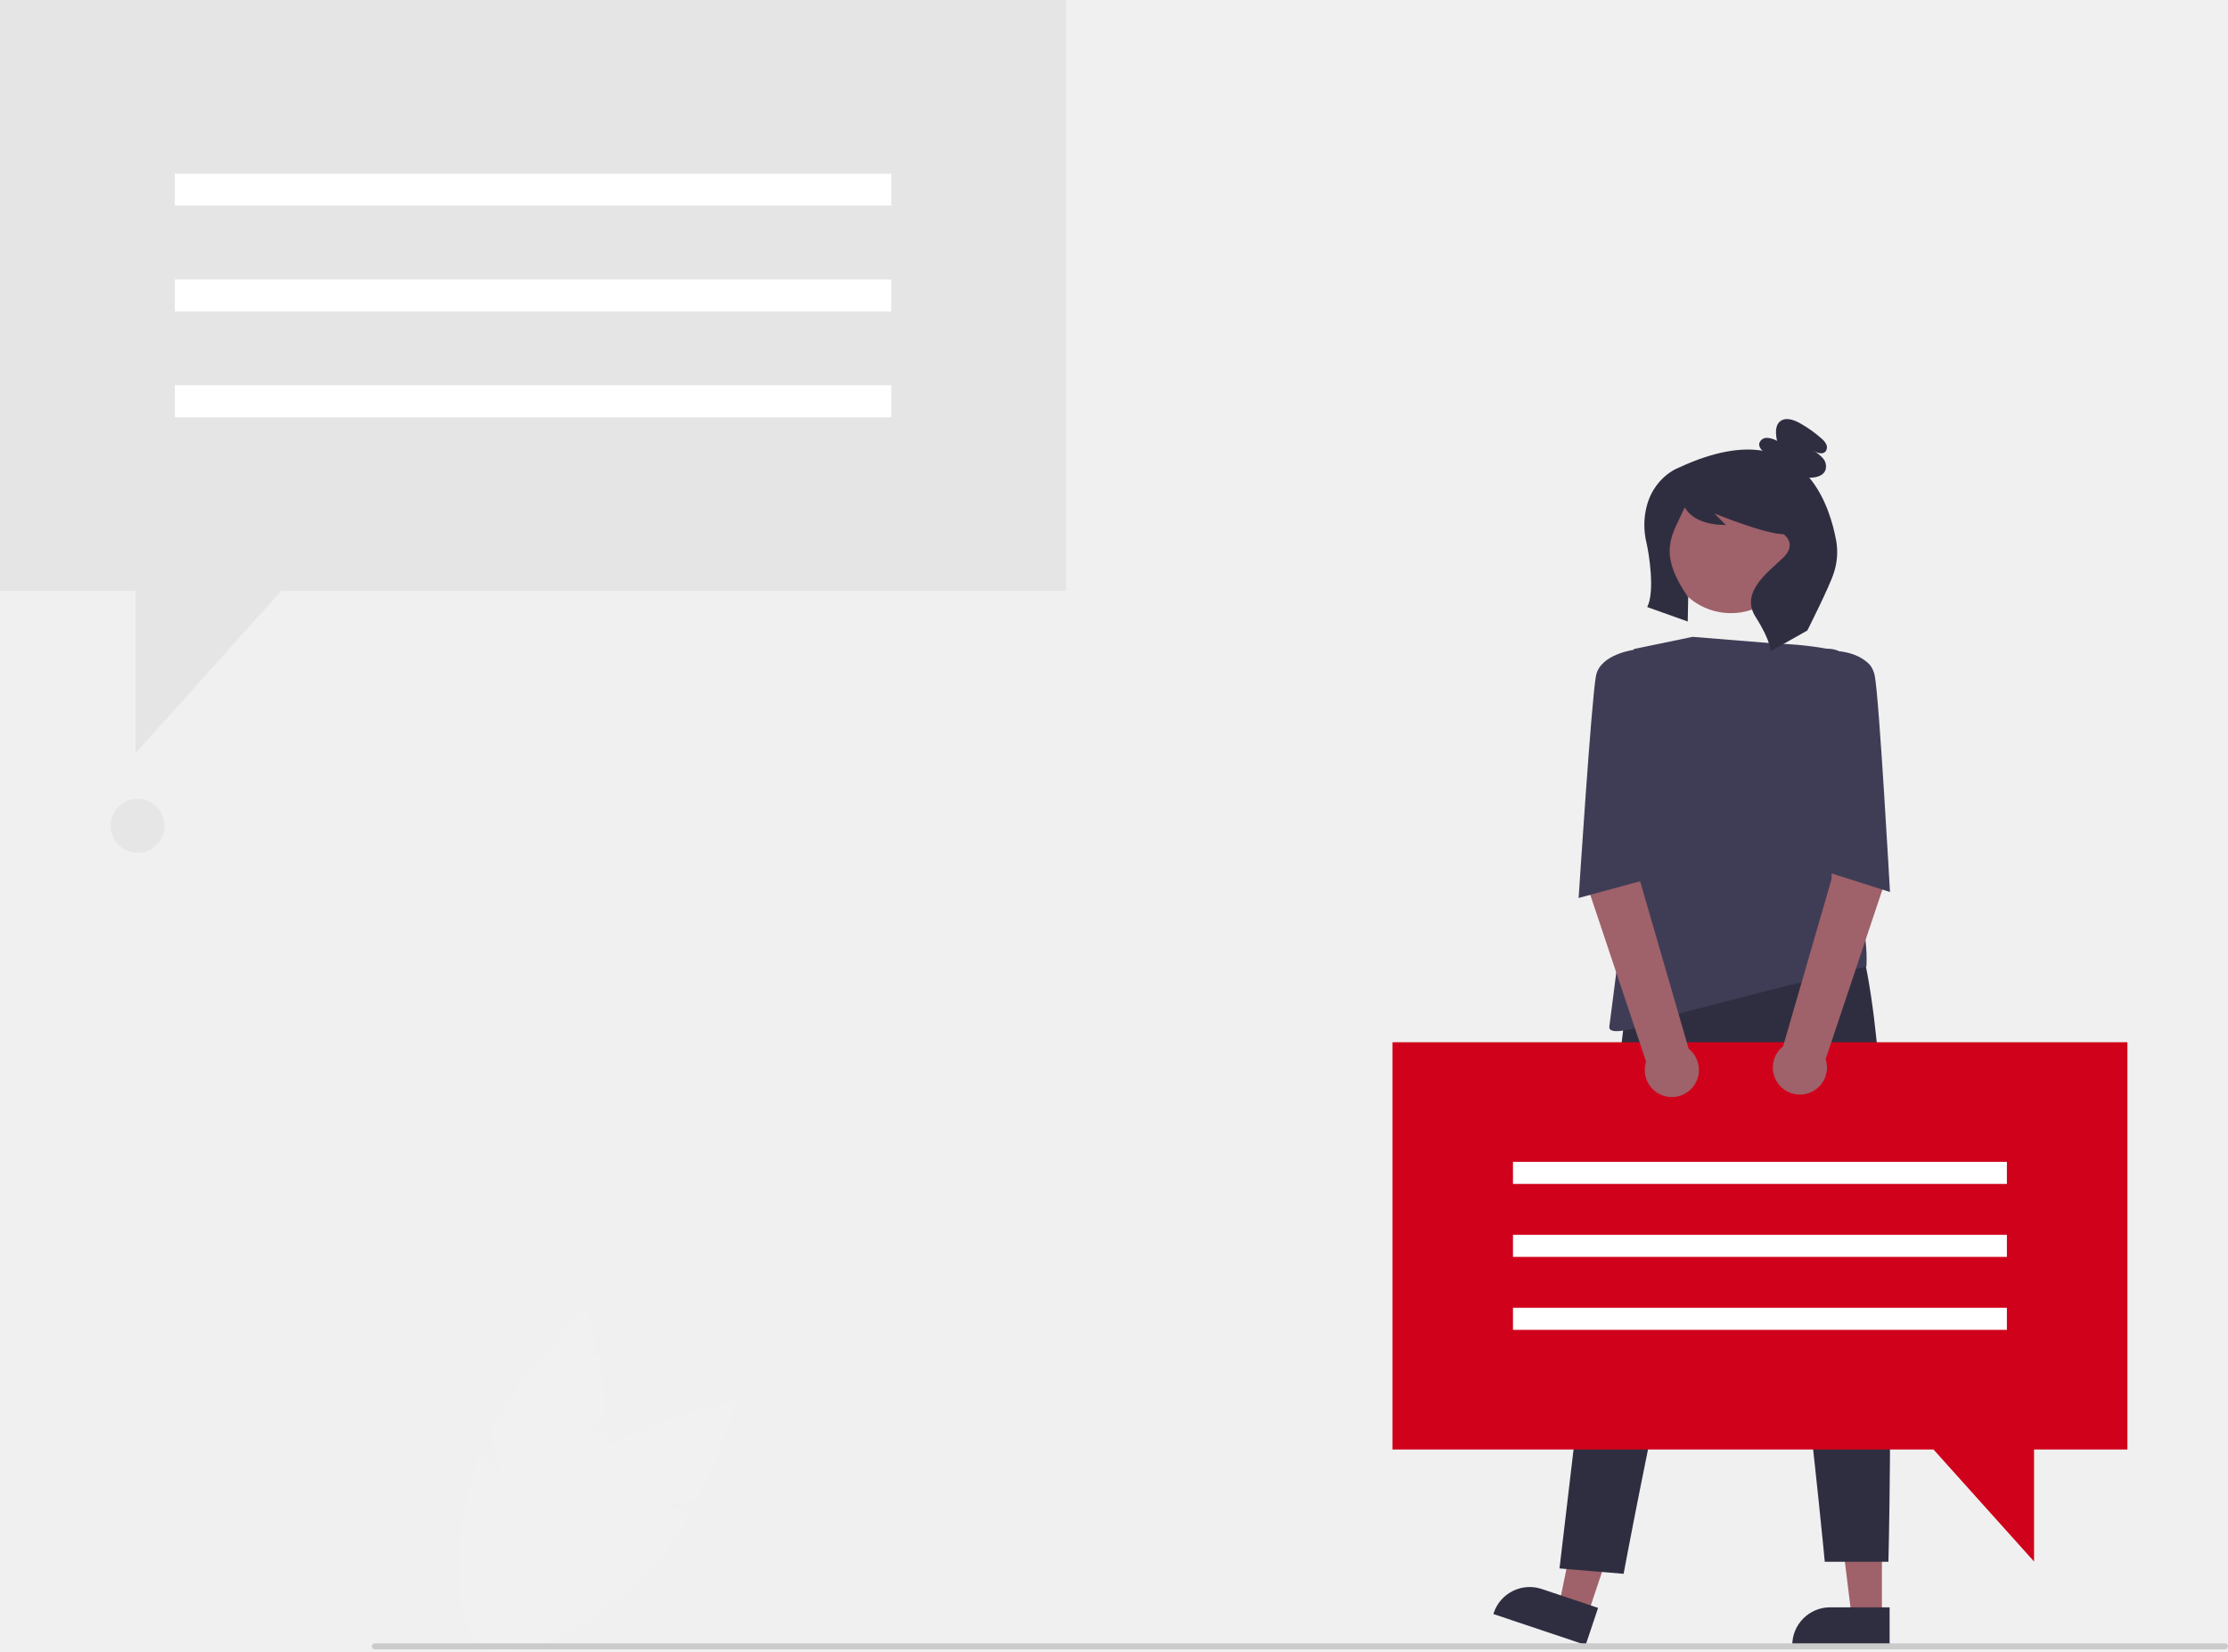
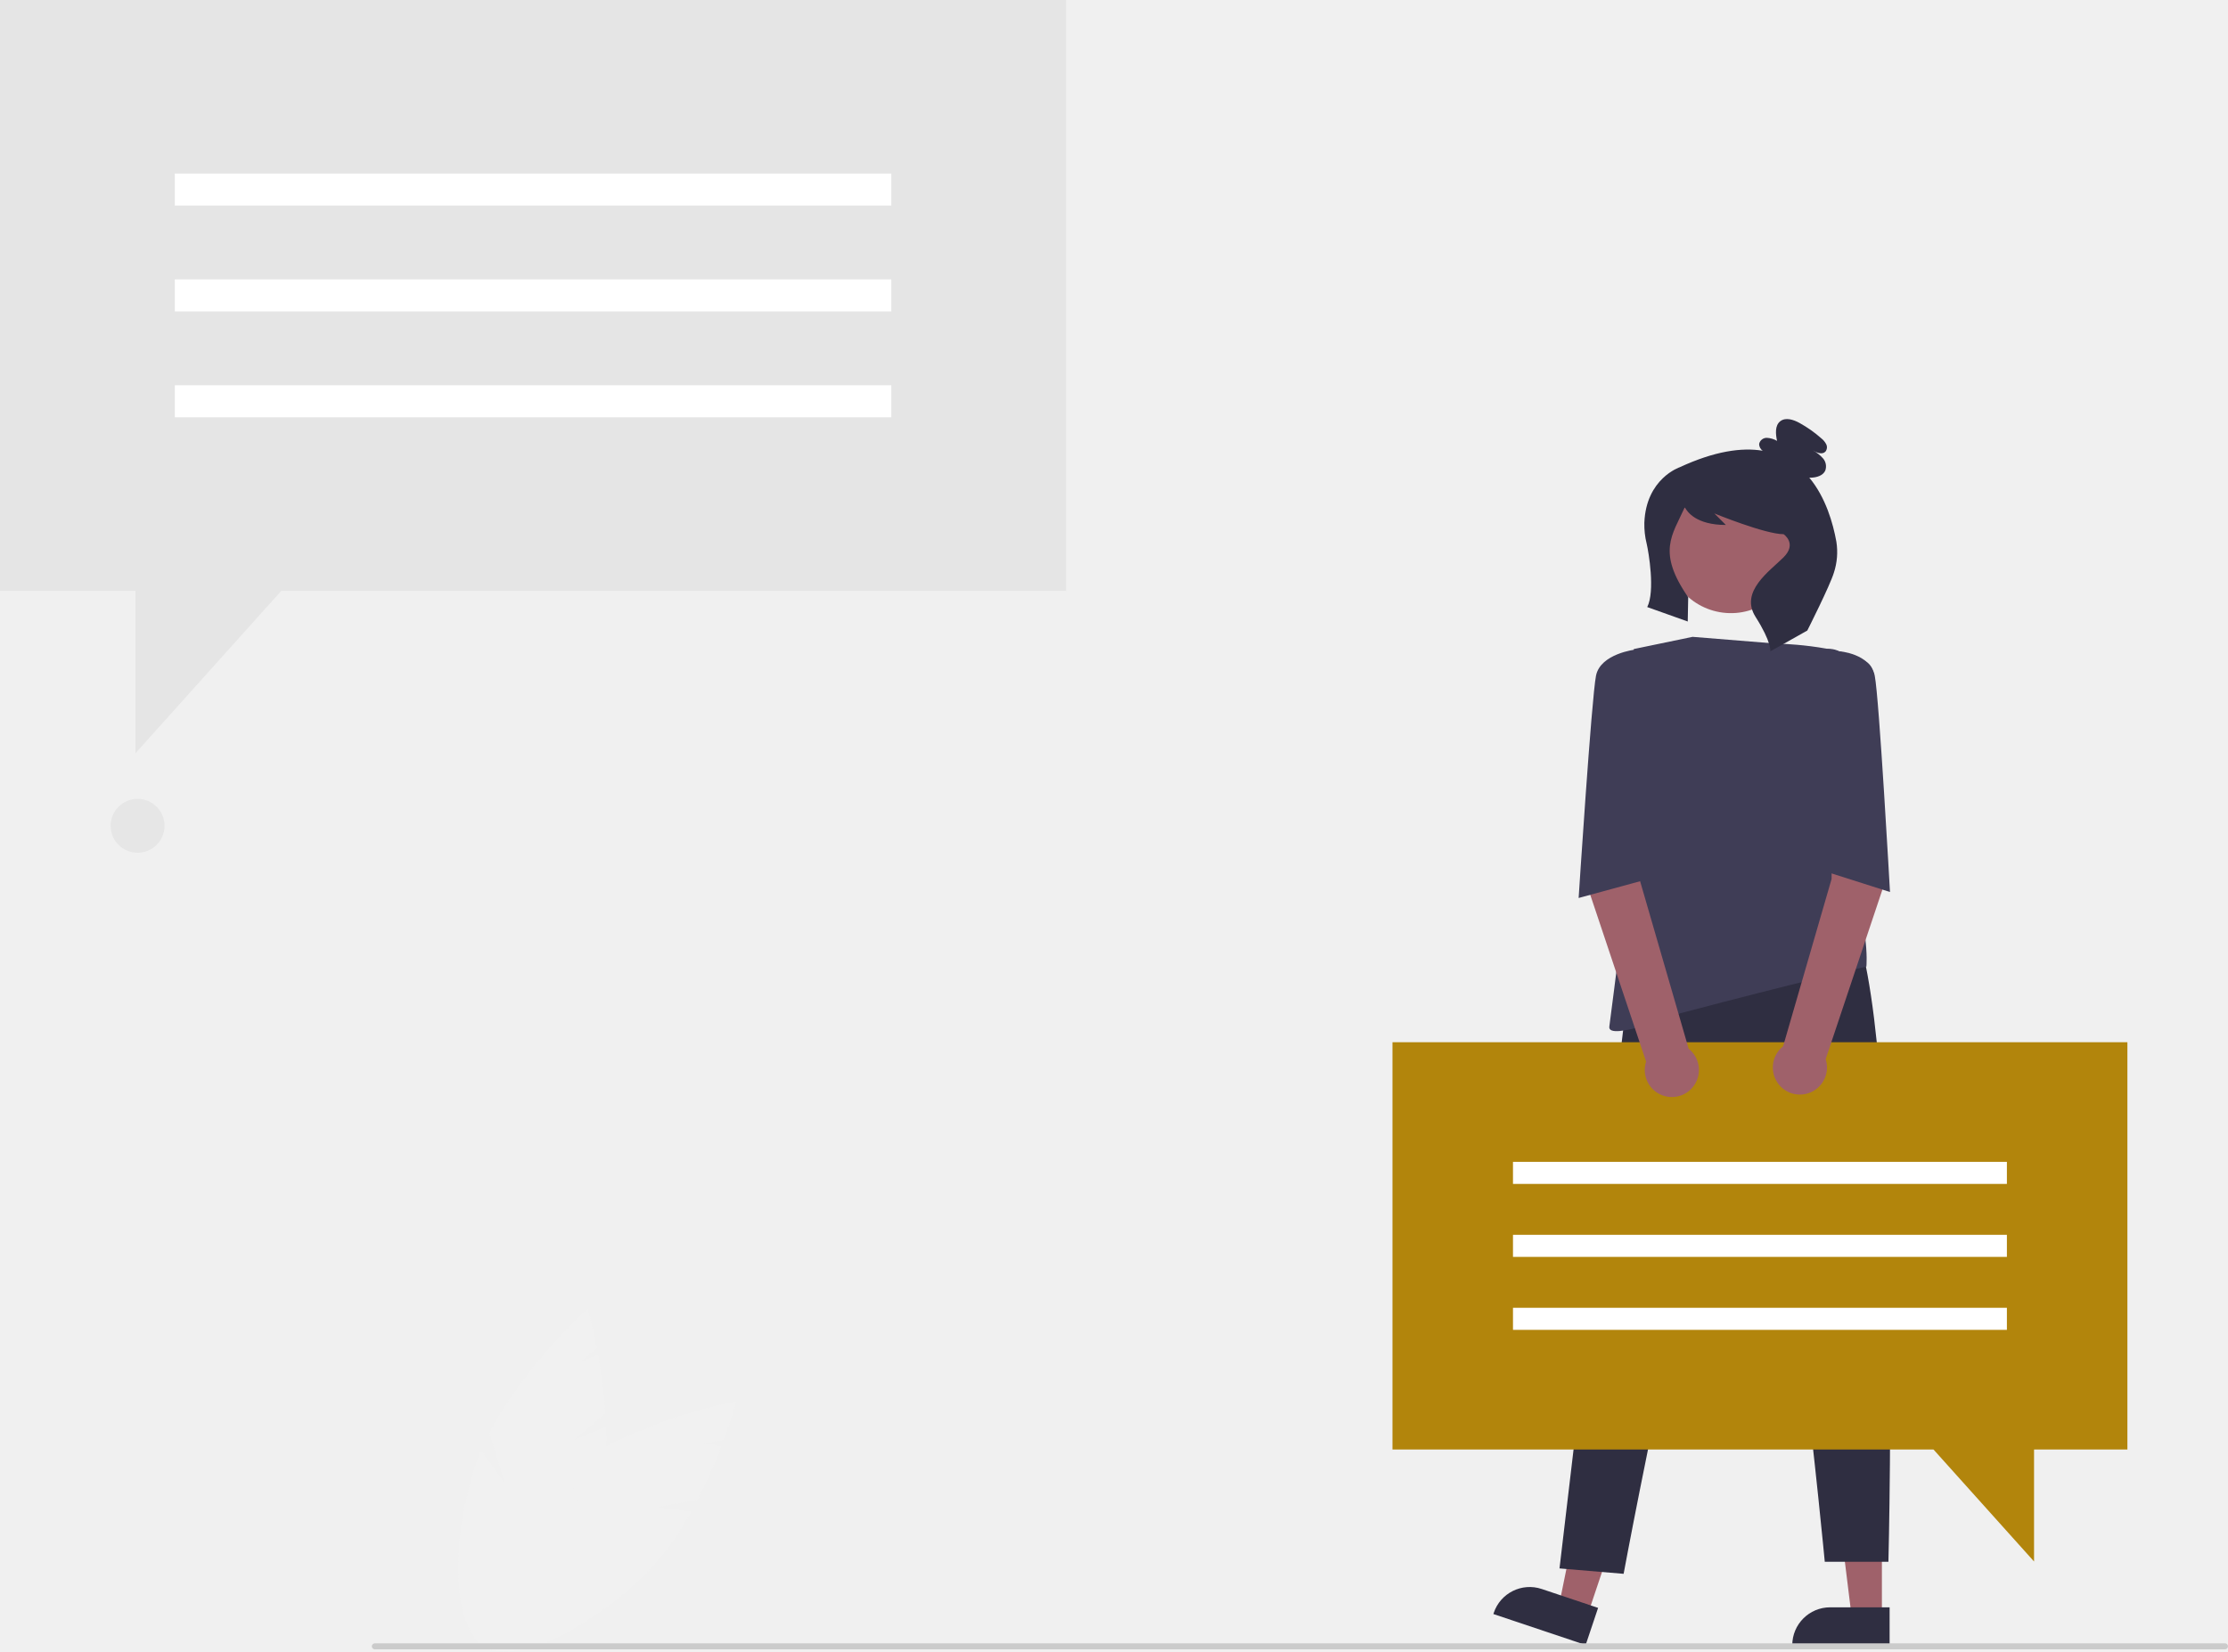
<svg xmlns="http://www.w3.org/2000/svg" data-name="Layer 1" width="744.2" height="551.749" viewBox="0 0 744.2 551.749">
  <polygon points="356.109 197.381 93.963 197.381 45.233 251.661 45.233 197.381 0 197.381 0 0 356.109 0 356.109 197.381" fill="#e5e5e5" />
  <rect x="58.393" y="57.981" width="239.325" height="10.692" fill="#fff" />
  <rect x="58.393" y="93.345" width="239.325" height="10.692" fill="#fff" />
  <rect x="58.393" y="128.709" width="239.325" height="10.692" fill="#fff" />
  <circle cx="45.954" cy="275.884" r="9" fill="#e6e6e6" />
  <polygon points="628.598 540.263 618.514 540.263 613.716 501.367 628.599 501.367 628.598 540.263" fill="#9f616a" />
  <path d="M859.069,724.164l-32.515-.001v-.411a12.657,12.657,0,0,1,12.656-12.656h.001l19.859.001Z" transform="translate(-227.8999 -174.1254)" fill="#2f2e41" />
  <polygon points="530.313 539.464 520.752 536.259 528.567 497.855 542.678 502.586 530.313 539.464" fill="#9f616a" />
  <path d="M757.544,723.675,726.716,713.339l.131-.39a12.657,12.657,0,0,1,16.022-7.977l.001 0,18.829,6.313Z" transform="translate(-227.8999 -174.1254)" fill="#2f2e41" />
  <path d="M770.644,513.37,748.807,698.099l21.418,1.806s33.69-181.623,44.077-160.108,23.112,156.076,23.112,156.076h21.257S864.121,485.92,841.865,475.534Z" transform="translate(-227.8999 -174.1254)" fill="#2f2e41" />
  <circle cx="806.061" cy="357.445" r="21.515" transform="matrix(0.1735, -0.98483, 0.98483, 0.1735, 86.28294, 915.1378)" fill="#9f616a" />
  <path d="M793.271,386.879l27.45,2.226s21.886.371,30.788,6.306-8.532,42.658-8.532,42.658-4.532,14.56-1.113,21.144c11.096,21.362,9.451,37.813,9.451,37.813s-22.805,5.216-62.125,15.603c0,0-24.482,9.645-23.74,4.451s8.161-64.544,8.161-64.544v-61.576Z" transform="translate(-227.8999 -174.1254)" fill="#3f3d56" />
  <path d="M841.291,355.115c-1.098-6.127-3.558-14.818-9.039-21.408.173.001.345.009.517.004,1.884-.055,4.027-.649,4.805-2.365a4.104,4.104,0,0,0-.751-4.094,12.086,12.086,0,0,0-3.429-2.679c1.322.802,3.19,1.548,4.245.417a2.29,2.29,0,0,0,.259-2.445,6.066,6.066,0,0,0-1.649-1.989,40.545,40.545,0,0,0-7.25-5.116c-2.01-1.111-4.654-2.003-6.459-.582-1.838,1.447-1.543,4.266-1.071,6.557a7.543,7.543,0,0,0-3.377-1.019,2.586,2.586,0,0,0-2.591,1.99,2.656,2.656,0,0,0,1.197,2.32c-7.094-1.167-16.158.157-27.745,5.519,0,0-11.236,3.745-11.806,18.536a26.239,26.239,0,0,0,.78,7.023c.633,2.681,2.885,15.835.184,21.15l13.531,4.821.155-8.105c-10.516-15.18-5.321-20.751-1.227-29.881a.097.097,0,0,1,.172-.013c.757,1.298,3.656,5.749,13.635,5.749l-3.856-3.856s16.967,6.941,23.137,6.941c0,0,4.627,3.085,0,7.712s-14.755,11.438-9.356,19.922,4.934,11.493,4.934,11.493l12.34-6.941s7.537-14.912,8.874-19.303A22.15,22.15,0,0,0,841.291,355.115Z" transform="translate(-227.8999 -174.1254)" fill="#2f2e41" />
-   <polygon points="465.118 348.182 710.597 348.182 710.597 484.244 679.416 484.244 679.416 521.661 645.825 484.244 465.118 484.244 465.118 348.182" fill="#d0021b" />
+   <polygon points="465.118 348.182 710.597 348.182 710.597 484.244 679.416 484.244 679.416 521.661 645.825 484.244 465.118 484.244 465.118 348.182" fill="#b2850c" />
  <rect x="505.37" y="388.15" width="164.975" height="7.37" fill="#fff" />
  <rect x="505.37" y="412.528" width="164.975" height="7.37" fill="#fff" />
  <rect x="505.37" y="436.906" width="164.975" height="7.37" fill="#fff" />
  <path d="M854.198,435.125l-14.398,3.5-.109,29.14-16.194,55.894a9.047,9.047,0,1,0,14.217,4.306l19.36-57.863Z" transform="translate(-227.8999 -174.1254)" fill="#9f616a" />
  <path d="M758.369,434.513l17.273,4.935.109,29.14,16.194,55.894a9.047,9.047,0,1,1-14.217,4.306l-19.36-57.863Z" transform="translate(-227.8999 -174.1254)" fill="#9f616a" />
  <path d="M832.591,392.443l3.568-1.163a8.12,8.12,0,0,1,6.076.422h0s10.386.742,11.87,8.161,5.092,72.263,5.092,72.263l-22-7Z" transform="translate(-227.8999 -174.1254)" fill="#3f3d56" />
  <path d="M782.514,392.443l-6.316-.318-2-1s-11.715,1.318-13.199,8.736-5.801,74.263-5.801,74.263l22-6Z" transform="translate(-227.8999 -174.1254)" fill="#3f3d56" />
  <path d="M419.676,655.277l10.428-9.097a174.184,174.184,0,0,0-2.439-19.481l-5.755,2.435,5.339-4.657c-1.536-7.952-3.057-13.12-3.057-13.12s-21.04,18.684-32.814,41.477l5.165,16.99-7.889-11.235a70.472,70.472,0,0,0-2.998,8.333c-8.21,28.638-5.512,54.535,6.026,57.843s27.546-17.227,35.755-45.865a92.776,92.776,0,0,0,2.892-28.129Z" transform="translate(-227.8999 -174.1254)" fill="#f1f1f1" />
  <path d="M447.29,677.545l13.629-2.397a174.18,174.18,0,0,0,7.982-17.937l-6.185-.89,6.978-1.227c2.795-7.601,4.165-12.812,4.165-12.812s-27.669,5.119-49.529,18.544l-4.361,17.214-.946-13.695a70.463,70.463,0,0,0-6.874,5.583C390.318,690.2,379.241,713.764,387.408,722.559s32.485-.509,54.316-20.781a92.773,92.773,0,0,0,17.015-22.585Z" transform="translate(-227.8999 -174.1254)" fill="#f1f1f1" />
  <path d="M971.1,725.125h-618a1,1,0,0,1,0-2h618a1,1,0,0,1,0,2Z" transform="translate(-227.8999 -174.1254)" fill="#cbcbcb" />
</svg>
